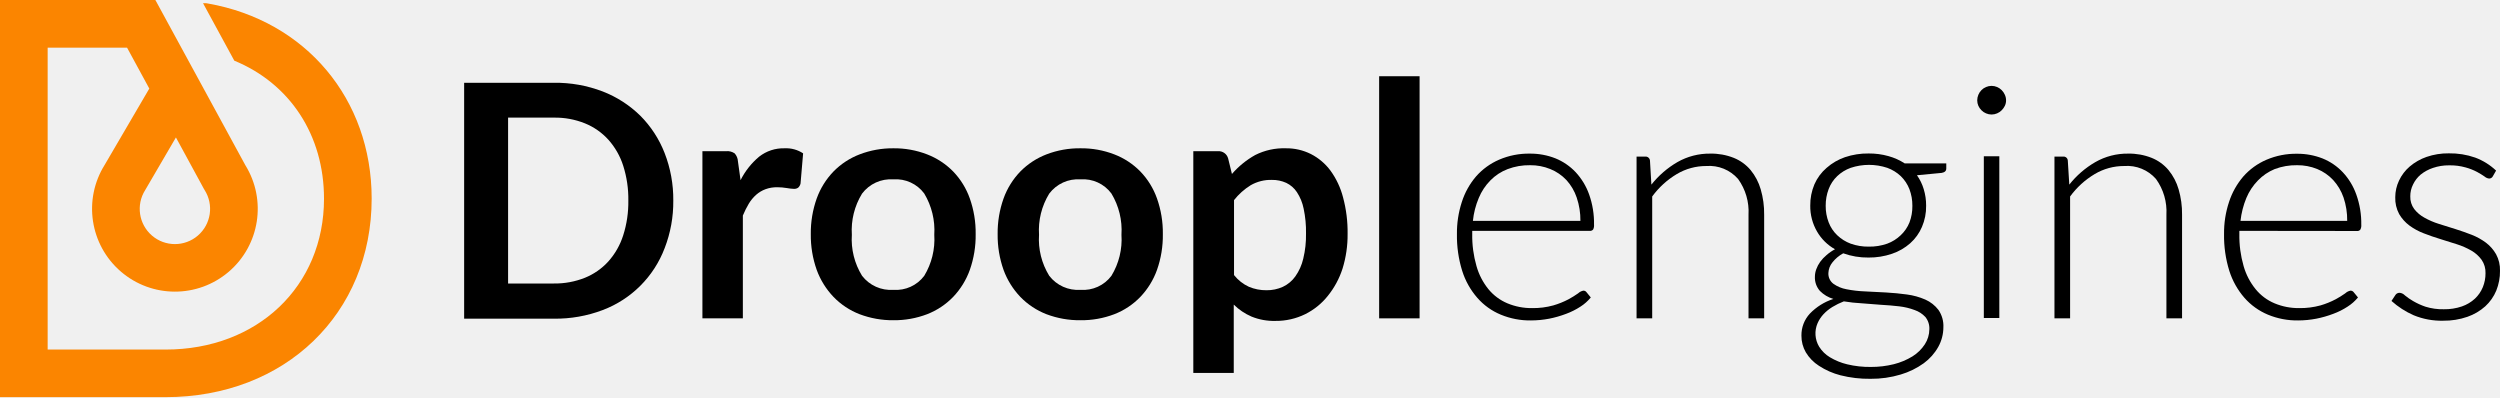
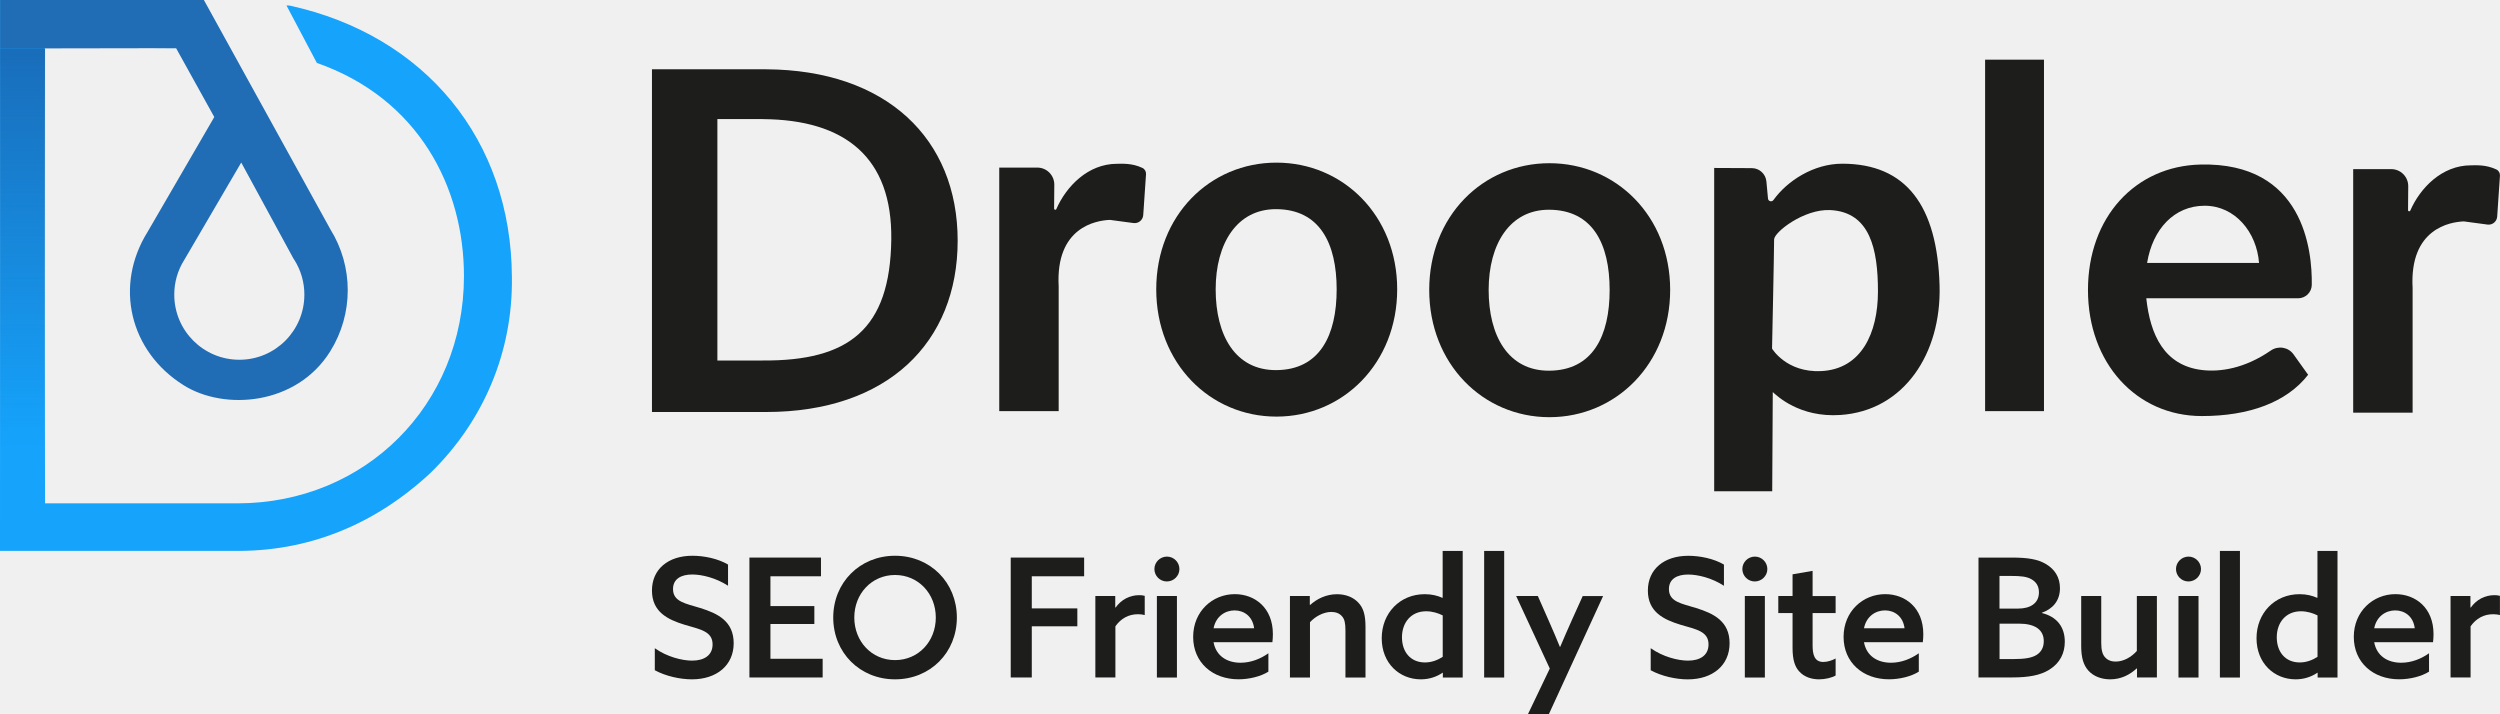
- <svg xmlns="http://www.w3.org/2000/svg" id="Layer_1" data-name="Layer 1" viewBox="0 0 370.9 58.92" version="1.1" width="370.9" height="58.92">
+ <svg xmlns="http://www.w3.org/2000/svg" width="1047" height="299" viewBox="0 0 1047 299" fill="none">
+   <g clip-path="url(#clip0_2016_43)">
+     <path d="M121.306 2.329L119.97 2.282L132.702 26.356C175.129 41.179 194.353 78.298 194.306 115.732C194.243 169.672 152.854 210.803 99.393 210.803H18.863L18.596 19.811L73.739 20.172L0.063 0L0 230.692H97.177C128.945 231.337 157.099 219.662 180.363 197.995C202.653 176.202 214.851 147.139 214.38 115.968C214.113 58.723 178.225 14.791 121.29 2.329H121.306Z" fill="#15A3FC" />
+     <path d="M18.863 20.267H0.047V186.115H18.863V20.267Z" fill="url(#paint0_linear_2016_43)" />
+     <path d="M138.314 95.953L85.387 0H0.063V20.267H18.863L73.739 20.172L89.741 49.015L61.824 97.086C47.708 119.728 54.326 147.218 76.946 161.363C94.017 172.048 124.198 169.766 138.314 147.123C148.076 131.467 148.076 111.609 138.314 95.953ZM100.226 150.664C85.183 150.664 72.985 138.469 72.985 123.426V123.395C72.969 118.249 74.415 113.198 77.182 108.84L101.028 68.07L122.893 108.289L123.271 108.84C126.021 113.198 127.483 118.249 127.468 123.395C127.468 138.453 115.285 150.664 100.258 150.664H100.226Z" fill="#206DB5" />
+   </g>
+   <g clip-path="url(#clip1_2016_43)">
+     <path d="M320.828 172.547H273.042V29.022H320.828C371.282 29.277 401.069 58.132 401.069 100.785C401.069 143.437 371.731 172.547 320.828 172.547ZM319.409 49.876H300.44V150.978H319.409C355.467 151.209 372.774 137.981 373.271 100.336C373.732 65.855 353.866 50.106 319.409 49.888V49.876Z" fill="#1D1D1B" />
+     <path d="M474.713 93.413L464.829 92.092C459.116 92.322 442.003 95.062 443.373 119.977V172.195H418.486V70.183H434.41C438.352 70.183 441.542 73.372 441.542 77.312L441.457 87.363C441.457 87.897 442.185 88.054 442.391 87.569C446.527 78.088 455.635 68.595 467.8 68.595C469.801 68.595 474.034 68.231 478.449 70.329C479.443 70.802 480.025 71.856 479.953 72.948L478.788 90.079C478.643 92.164 476.775 93.692 474.713 93.413Z" fill="#1D1D1B" />
+     <path d="M534.579 68.11C562.487 68.11 585.142 90.285 585.142 121.177C585.142 152.069 562.487 174.475 534.579 174.475C506.672 174.475 484.234 152.082 484.234 121.177C484.234 90.273 506.684 68.11 534.579 68.11ZM534.458 87.594C518.024 87.533 509.122 101.924 509.122 121.189C509.122 140.455 517.345 155.088 534.458 155.004C552.735 154.919 559.794 140.442 559.794 121.189C559.794 101.936 552.723 87.666 534.458 87.594Z" fill="#1D1D1B" />
+     <path d="M742.206 205.743H717.9V70.341L733.679 70.414C736.833 70.426 739.465 72.838 739.768 75.979L740.435 83.156C740.544 84.332 742.036 84.72 742.727 83.762C748.5 75.724 759.537 68.559 771.52 68.559C798.336 68.559 811.386 86.163 812.296 119.71C813.06 147.935 797.499 172.014 770.744 173.796C753.618 174.936 744.255 165.806 742.436 164.206L742.206 205.743ZM742.145 146.007C742.145 146.007 748.136 156.107 762.69 155.416C779.452 154.628 786.486 139.63 786.486 122.038C786.486 104.446 783.224 88.757 766.45 87.981C755.486 87.472 742.994 97.22 742.994 100.3C742.994 105.792 742.133 145.995 742.133 145.995L742.145 146.007Z" fill="#1D1D1B" />
+     <path d="M856.019 172.195H831.362V24.997H856.019V172.195Z" fill="#1D1D1B" />
+     <path d="M962.446 124.924H898.868C900.506 140.224 906.364 153.027 922.119 154.955C929.65 155.876 939.984 154.409 951.008 146.808C954.113 144.674 958.346 145.341 960.529 148.408L966.642 156.955C957.57 168.595 941.779 174.244 922.131 174.244C894.708 174.244 874.442 152.069 874.442 121.468C874.442 90.867 894.308 69.565 921.512 68.91C964.811 67.868 968.401 104.943 968.17 119.322C968.122 122.438 965.563 124.924 962.446 124.924ZM899.208 110.108H946.084C945.114 97.244 936.054 86.163 923.319 86.163C910.584 86.163 901.525 95.923 899.208 110.108Z" fill="#1D1D1B" />
+     <path d="M648.902 68.353C676.809 68.353 699.465 90.528 699.465 121.42C699.465 152.312 676.809 174.717 648.902 174.717C620.994 174.717 598.557 152.324 598.557 121.42C598.557 90.516 621.006 68.353 648.902 68.353ZM648.78 87.836C632.346 87.775 623.444 102.167 623.444 121.432C623.444 140.697 631.667 155.331 648.78 155.246C667.058 155.161 674.117 140.685 674.117 121.432C674.117 102.179 667.046 87.909 648.78 87.836Z" fill="#1D1D1B" />
+     <path d="M1041.74 94.044L1031.86 92.722C1026.14 92.952 1009.03 95.692 1010.4 120.607V172.826H985.514V70.826H1001.44C1005.38 70.826 1008.57 74.015 1008.57 77.955L1008.49 88.006C1008.49 88.539 1009.21 88.697 1009.42 88.212C1013.55 78.731 1022.66 69.238 1034.83 69.238C1036.83 69.238 1041.06 68.874 1045.48 70.971C1046.47 71.444 1047.05 72.499 1046.98 73.59L1045.82 90.722C1045.67 92.807 1043.8 94.335 1041.74 94.056V94.044Z" fill="#1D1D1B" />
+   </g>
+   <g clip-path="url(#clip2_2016_43)">
+     <path d="M274.216 271.464C279.279 275.073 285.663 276.672 289.831 276.672C294.821 276.672 298.431 274.515 298.431 269.88C298.431 264.334 293.162 263.571 286.631 261.62C279.631 259.464 273.042 256.266 273.042 247.317C273.042 238.368 279.837 232.749 289.978 232.749C294.835 232.749 300.661 233.923 304.903 236.432V245.307C299.913 242.05 294.013 240.598 289.919 240.598C285.208 240.598 281.862 242.476 281.862 246.701C281.862 252.041 287.13 252.73 293.177 254.608C300.603 256.897 307.266 260.153 307.266 269.381C307.266 278.608 300.192 284.506 289.772 284.506C284.841 284.506 278.809 283.186 274.231 280.692V271.464H274.216Z" fill="#1D1D1B" />
+     <path d="M313.84 233.512H343.823V241.346H322.66V253.83H341.049V261.327H322.66V275.894H344.527V283.728H313.855V233.512H313.84Z" fill="#1D1D1B" />
+     <path d="M348.959 258.628C348.959 243.987 360.069 232.749 374.847 232.749C389.626 232.749 400.735 243.987 400.735 258.628C400.735 273.268 389.626 284.506 374.847 284.506C360.069 284.506 348.959 273.268 348.959 258.628ZM391.915 258.628C391.915 248.637 384.621 240.803 374.847 240.803C365.073 240.803 357.779 248.637 357.779 258.628C357.779 268.618 365.059 276.452 374.847 276.452C384.636 276.452 391.915 268.618 391.915 258.628Z" fill="#1D1D1B" />
+     <path d="M423.292 233.512H454.037V241.346H432.112V254.799H451.19V262.295H432.112V283.728H423.292V233.512Z" fill="#1D1D1B" />
+     <path d="M458.748 249.605H467.07V254.388L467.202 254.461C469.564 251.131 473.101 249.253 477.122 249.253C477.886 249.253 478.649 249.327 479.412 249.532V257.586C478.575 257.381 477.753 257.234 476.638 257.234C472.676 257.234 469.491 258.965 467.128 262.295V283.728H458.734V249.605H458.748Z" fill="#1D1D1B" />
+     <path d="M488.731 233.101C491.578 233.101 493.941 235.463 493.941 238.309C493.941 241.155 491.578 243.517 488.672 243.517C485.766 243.517 483.462 241.155 483.462 238.309C483.462 235.463 485.825 233.101 488.731 233.101ZM484.504 249.605H492.899V283.743H484.504V249.605Z" fill="#1D1D1B" />
+     <path d="M508.235 268.955C509.277 274.647 513.782 277.552 519.55 277.552C523.85 277.552 527.871 275.953 531.202 273.591V281.293C528.018 283.303 523.145 284.491 518.713 284.491C507.751 284.491 499.694 277.42 499.694 266.726C499.694 256.031 507.809 248.828 517.114 248.828C525.582 248.828 533.081 254.579 533.081 265.552C533.081 266.667 533.008 268.046 532.875 268.955H508.235ZM525.229 263.131C524.598 257.997 520.856 255.635 517.04 255.635C513.225 255.635 509.262 257.997 508.235 263.131H525.229Z" fill="#1D1D1B" />
+     <path d="M540.228 249.605H548.549V253.288L548.681 253.361C551.528 250.794 555.417 248.857 559.923 248.857C563.606 248.857 566.791 250.104 568.948 252.466C570.959 254.623 571.869 257.454 571.869 262.53V283.758H563.474V263.982C563.474 260.931 563.063 259.258 562.08 258.158C561.038 256.911 559.512 256.28 557.575 256.28C554.243 256.28 550.78 258.217 548.622 260.579V283.743H540.228V249.605Z" fill="#1D1D1B" />
+     <path d="M604.141 281.733C601.851 283.332 598.725 284.506 595.042 284.506C586.09 284.506 578.664 277.772 578.664 267.298C578.664 256.823 586.222 248.843 596.7 248.843C599.679 248.843 602.042 249.473 604.053 250.368L604.185 250.295V230.74H612.579V283.743H604.258V281.807L604.126 281.733H604.141ZM604.214 257.733C602.277 256.764 599.841 256.002 597.273 256.002C590.889 256.002 587.146 260.784 587.146 266.887C587.146 272.99 590.683 277.435 596.788 277.435C599.635 277.435 602.204 276.393 604.214 275.073V257.733Z" fill="#1D1D1B" />
+     <path d="M621.561 230.74H629.955V283.743H621.561V230.74Z" fill="#1D1D1B" />
+     <path d="M639.95 299L649.048 279.987L634.96 249.605H644.044L648.696 260.153C650.428 264.114 651.822 267.298 653.275 270.907H653.407C655.007 267.092 656.739 263.205 658.397 259.464L662.844 249.62H671.385L648.696 299.015H639.95V299Z" fill="#1D1D1B" />
+     <path d="M691.315 271.464C696.378 275.073 702.762 276.672 706.93 276.672C711.919 276.672 715.529 274.515 715.529 269.88C715.529 264.334 710.261 263.571 703.73 261.62C696.715 259.464 690.126 256.28 690.126 247.332C690.126 238.383 696.921 232.764 707.062 232.764C711.919 232.764 717.746 233.938 721.987 236.446V245.322C716.997 242.065 711.097 240.613 707.003 240.613C702.292 240.613 698.946 242.49 698.946 246.715C698.946 252.055 704.215 252.745 710.261 254.623C717.687 256.911 724.35 260.168 724.35 269.396C724.35 278.623 717.276 284.52 706.856 284.52C701.925 284.52 695.893 283.2 691.315 280.706V271.479V271.464Z" fill="#1D1D1B" />
+     <path d="M734.96 233.101C737.807 233.101 740.17 235.463 740.17 238.309C740.17 241.155 737.807 243.517 734.901 243.517C731.996 243.517 729.692 241.155 729.692 238.309C729.692 235.463 732.054 233.101 734.96 233.101ZM730.734 249.605H739.128V283.743H730.734V249.605Z" fill="#1D1D1B" />
+     <path d="M768.758 282.907C767.232 283.802 764.458 284.506 761.817 284.506C758.838 284.506 755.638 283.596 753.496 281.176C751.764 279.298 750.722 276.467 750.722 271.391V256.75H744.749V249.605H750.722V240.525L759.116 239.072V249.62H768.758V256.764H759.116V270.217C759.116 274.031 759.806 277.229 763.622 277.229C765.427 277.229 767.364 276.54 768.758 275.777V282.921V282.907Z" fill="#1D1D1B" />
+     <path d="M780.631 268.955C781.673 274.647 786.178 277.552 791.946 277.552C796.246 277.552 800.267 275.953 803.598 273.591V281.293C800.414 283.303 795.542 284.491 791.109 284.491C780.147 284.491 772.09 277.42 772.09 266.726C772.09 256.031 780.205 248.828 789.51 248.828C797.978 248.828 805.477 254.579 805.477 265.552C805.477 266.667 805.404 268.046 805.272 268.955H780.631ZM797.626 263.131C796.994 257.997 793.252 255.635 789.436 255.635C785.621 255.635 781.658 257.997 780.631 263.131H797.626Z" fill="#1D1D1B" />
+     <path d="M828.577 233.512H842.592C849.255 233.512 853.423 234.202 856.813 236.212C860.496 238.368 862.712 241.757 862.712 246.334C862.712 251.747 859.513 255.077 855.154 256.603V256.735C861.333 258.261 864.738 262.486 864.738 268.735C864.738 273.459 862.8 277.684 858.148 280.53C854.538 282.745 849.827 283.714 842.607 283.714H828.591V233.512H828.577ZM845.234 254.872C850.091 254.872 853.907 252.789 853.907 248.08C853.907 245.439 852.733 243.708 850.781 242.593C848.829 241.478 846.481 241.199 842.034 241.199H837.382V254.872H845.219H845.234ZM843.018 276.026C848.227 276.026 851.075 275.469 853.012 274.222C854.611 273.18 855.932 271.449 855.932 268.53C855.932 263.674 852.19 261.18 845.527 261.18H837.411V276.026H843.032H843.018Z" fill="#1D1D1B" />
+     <path d="M894.852 279.929C892.005 282.569 888.321 284.506 883.743 284.506C880 284.506 876.728 283.185 874.658 280.897C872.589 278.608 871.606 275.484 871.606 270.554V249.605H880V269.161C880 272.212 880.485 274.017 881.527 275.19C882.774 276.643 884.447 277.068 886.032 277.068C889.363 277.068 892.621 275.19 894.911 272.623V249.591H903.305V283.728H894.984V279.987L894.852 279.914V279.929Z" fill="#1D1D1B" />
+     <path d="M916.572 233.101C919.419 233.101 921.782 235.463 921.782 238.309C921.782 241.155 919.419 243.517 916.514 243.517C913.608 243.517 911.304 241.155 911.304 238.309C911.304 235.463 913.666 233.101 916.572 233.101ZM912.346 249.605H920.74V283.743H912.346V249.605Z" fill="#1D1D1B" />
+     <path d="M929.692 230.74H938.087V283.743H929.692V230.74Z" fill="#1D1D1B" />
+     <path d="M970.506 281.733C968.216 283.332 965.09 284.506 961.407 284.506C952.454 284.506 945.028 277.772 945.028 267.298C945.028 256.823 952.586 248.843 963.065 248.843C966.044 248.843 968.407 249.473 970.417 250.368L970.55 250.295V230.74H978.944V283.743H970.623V281.807L970.491 281.733H970.506ZM970.579 257.733C968.642 256.764 966.206 256.002 963.637 256.002C957.253 256.002 953.511 260.784 953.511 266.887C953.511 272.99 957.048 277.435 963.153 277.435C966 277.435 968.568 276.393 970.579 275.073V257.733Z" fill="#1D1D1B" />
+     <path d="M994.309 268.955C995.351 274.647 999.857 277.552 1005.62 277.552C1009.92 277.552 1013.95 275.953 1017.28 273.591V281.293C1014.09 283.303 1009.22 284.491 1004.79 284.491C993.825 284.491 985.768 277.42 985.768 266.726C985.768 256.031 993.884 248.828 1003.19 248.828C1011.66 248.828 1019.16 254.579 1019.16 265.552C1019.16 266.667 1019.08 268.046 1018.95 268.955H994.309ZM1011.3 263.131C1010.67 257.997 1006.93 255.635 1003.11 255.635C999.299 255.635 995.337 257.997 994.309 263.131H1011.3Z" fill="#1D1D1B" />
+     <path d="M1026.3 249.605H1034.62V254.388L1034.76 254.461C1037.12 251.131 1040.66 249.253 1044.68 249.253C1045.44 249.253 1046.2 249.327 1046.97 249.532V257.586C1046.13 257.381 1045.31 257.234 1044.19 257.234C1040.23 257.234 1037.05 258.965 1034.68 262.295V283.728H1026.29V249.605H1026.3Z" fill="#1D1D1B" />
+   </g>
  <defs>
-     <style>.cls-1{fill:#fb8500;}</style>
+     <linearGradient id="paint0_linear_2016_43" x1="9.463" y1="183.172" x2="9.463" y2="20.424" gradientUnits="userSpaceOnUse">
+       <stop stop-color="#196DBA" stop-opacity="0.01" />
+       <stop offset="1" stop-color="#196DBA" />
+     </linearGradient>
+     <clipPath id="clip0_2016_43">
+       <rect width="214.395" height="230.74" fill="white" />
+     </clipPath>
+     <clipPath id="clip1_2016_43">
+       <rect width="773.939" height="180.746" fill="white" transform="translate(273.042 24.9969)" />
+     </clipPath>
+     <clipPath id="clip2_2016_43">
+       <rect width="773.939" height="68.26" fill="white" transform="translate(273.042 230.74)" />
+     </clipPath>
  </defs>
-   <path d="M99.89,29.75a19,19,0,0,1-1.28,7.06A15.81,15.81,0,0,1,89.42,46a19.74,19.74,0,0,1-7.25,1.28H68.86V12.28H82.17a19.54,19.54,0,0,1,7.25,1.29A16.46,16.46,0,0,1,95,17.17a16.1,16.1,0,0,1,3.6,5.53A18.94,18.94,0,0,1,99.89,29.75Zm-6.67,0a16.27,16.27,0,0,0-.76-5.16,10.66,10.66,0,0,0-2.2-3.86,9.52,9.52,0,0,0-3.48-2.43,11.84,11.84,0,0,0-4.61-.85H75.38V42.06h6.79a12,12,0,0,0,4.61-.85,9.52,9.52,0,0,0,3.48-2.43,10.62,10.62,0,0,0,2.2-3.87A16.18,16.18,0,0,0,93.22,29.75Z" />
-   <path d="M109.87,26.73a10.89,10.89,0,0,1,2.76-3.49A5.84,5.84,0,0,1,116.4,22a4.59,4.59,0,0,1,2.75.75l-.38,4.47a1.18,1.18,0,0,1-.35.62,1,1,0,0,1-.62.18,7,7,0,0,1-1.07-.12,8.45,8.45,0,0,0-1.4-.12,4.85,4.85,0,0,0-1.76.29,4.47,4.47,0,0,0-1.39.83,5.73,5.73,0,0,0-1.09,1.32,13.73,13.73,0,0,0-.88,1.76V47.23h-6V22.43h3.51a1.91,1.91,0,0,1,1.28.33,1.91,1.91,0,0,1,.48,1.17Z" />
-   <path d="M132.54,22a13.47,13.47,0,0,1,5,.9,10.91,10.91,0,0,1,3.87,2.54,11.09,11.09,0,0,1,2.47,4,15.25,15.25,0,0,1,.87,5.29,15.34,15.34,0,0,1-.87,5.32,11.34,11.34,0,0,1-2.47,4,10.84,10.84,0,0,1-3.87,2.57,13.67,13.67,0,0,1-5,.89,13.84,13.84,0,0,1-5-.89,10.8,10.8,0,0,1-3.88-2.57,11.53,11.53,0,0,1-2.49-4,15.34,15.34,0,0,1-.88-5.32,15.24,15.24,0,0,1,.88-5.29,11.26,11.26,0,0,1,2.49-4,10.86,10.86,0,0,1,3.88-2.54A13.63,13.63,0,0,1,132.54,22Zm0,21a5.23,5.23,0,0,0,4.58-2.08,10.44,10.44,0,0,0,1.49-6.09,10.57,10.57,0,0,0-1.49-6.12,5.22,5.22,0,0,0-4.58-2.1,5.34,5.34,0,0,0-4.65,2.12,10.39,10.39,0,0,0-1.51,6.1,10.3,10.3,0,0,0,1.51,6.08A5.37,5.37,0,0,0,132.54,43Z" />
-   <path d="M160.31,22a13.47,13.47,0,0,1,5,.9,10.82,10.82,0,0,1,3.87,2.54,11.09,11.09,0,0,1,2.47,4,15.25,15.25,0,0,1,.87,5.29,15.34,15.34,0,0,1-.87,5.32,11.34,11.34,0,0,1-2.47,4,10.76,10.76,0,0,1-3.87,2.57,13.67,13.67,0,0,1-5,.89,13.84,13.84,0,0,1-5.05-.89,10.88,10.88,0,0,1-3.88-2.57,11.53,11.53,0,0,1-2.49-4,15.34,15.34,0,0,1-.88-5.32,15.24,15.24,0,0,1,.88-5.29,11.26,11.26,0,0,1,2.49-4,11,11,0,0,1,3.88-2.54A13.63,13.63,0,0,1,160.31,22Zm0,21a5.23,5.23,0,0,0,4.58-2.08,10.37,10.37,0,0,0,1.49-6.09,10.5,10.5,0,0,0-1.49-6.12,5.22,5.22,0,0,0-4.58-2.1,5.34,5.34,0,0,0-4.65,2.12,10.39,10.39,0,0,0-1.51,6.1,10.3,10.3,0,0,0,1.51,6.08A5.37,5.37,0,0,0,160.31,43Z" />
-   <path d="M182.77,25.81A12.91,12.91,0,0,1,186.22,23,9.41,9.41,0,0,1,190.77,22a8.07,8.07,0,0,1,3.71.85,8.34,8.34,0,0,1,2.9,2.45,11.75,11.75,0,0,1,1.88,4,19.77,19.77,0,0,1,.67,5.41,16.89,16.89,0,0,1-.75,5.14A12.54,12.54,0,0,1,197,43.89a9.92,9.92,0,0,1-3.36,2.72,9.79,9.79,0,0,1-4.41,1,8.8,8.8,0,0,1-3.55-.64,8.6,8.6,0,0,1-2.64-1.78V55.33h-6V22.43h3.65a1.46,1.46,0,0,1,1.52,1.09Zm.31,15a6,6,0,0,0,2.21,1.74,6.59,6.59,0,0,0,2.6.51,5.67,5.67,0,0,0,2.44-.51A4.73,4.73,0,0,0,192.18,41a7.46,7.46,0,0,0,1.17-2.62,14.66,14.66,0,0,0,.41-3.73,16.27,16.27,0,0,0-.35-3.69,6.93,6.93,0,0,0-1-2.45,3.92,3.92,0,0,0-1.58-1.38,5,5,0,0,0-2.12-.44,6,6,0,0,0-3.16.79,9.51,9.51,0,0,0-2.47,2.21Z" />
-   <path d="M210.61,11.31V47.23h-6V11.31Z" />
-   <path d="M218.42,34.25v.46a16.29,16.29,0,0,0,.63,4.76,9.58,9.58,0,0,0,1.78,3.44A7.3,7.3,0,0,0,223.64,45a9.2,9.2,0,0,0,3.67.71,11.15,11.15,0,0,0,3.14-.4,12.1,12.1,0,0,0,2.24-.9,14.19,14.19,0,0,0,1.44-.89,1.58,1.58,0,0,1,.77-.4.55.55,0,0,1,.48.24l.63.77a6.42,6.42,0,0,1-1.53,1.36,10.61,10.61,0,0,1-2.13,1.07,15.62,15.62,0,0,1-2.51.72,14.52,14.52,0,0,1-2.7.26,11.27,11.27,0,0,1-4.49-.86,9.34,9.34,0,0,1-3.48-2.5,11.2,11.2,0,0,1-2.24-4,17.48,17.48,0,0,1-.78-5.45,14.82,14.82,0,0,1,.73-4.77A10.93,10.93,0,0,1,219,26.16a9.66,9.66,0,0,1,3.41-2.47,11.11,11.11,0,0,1,4.58-.9,10.15,10.15,0,0,1,3.77.7,8.57,8.57,0,0,1,3,2.05,9.57,9.57,0,0,1,2,3.3,12.7,12.7,0,0,1,.73,4.49,1.27,1.27,0,0,1-.14.73.57.57,0,0,1-.48.19Zm16.05-1.48a10.38,10.38,0,0,0-.55-3.46,7.28,7.28,0,0,0-1.53-2.6A6.71,6.71,0,0,0,230,25.08a7.72,7.72,0,0,0-3-.57,9,9,0,0,0-3.33.58,7.15,7.15,0,0,0-2.55,1.67,8.09,8.09,0,0,0-1.73,2.61,11.78,11.78,0,0,0-.87,3.4Z" />
-   <path d="M245,27.39a13.72,13.72,0,0,1,3.86-3.34,9.58,9.58,0,0,1,4.87-1.26,9,9,0,0,1,3.49.63,6.38,6.38,0,0,1,2.5,1.81,8,8,0,0,1,1.5,2.86,12.83,12.83,0,0,1,.51,3.77V47.23h-2.32V31.86a8.25,8.25,0,0,0-1.55-5.31,5.68,5.68,0,0,0-4.71-1.92,8.5,8.5,0,0,0-4.39,1.2,12.35,12.35,0,0,0-3.64,3.32V47.23H242.8v-24h1.28a.65.65,0,0,1,.71.6Z" />
-   <path d="M288.75,24.24V25c0,.36-.23.57-.68.65L284.4,26a7.07,7.07,0,0,1,1,2.05,8.15,8.15,0,0,1,.36,2.47,7.64,7.64,0,0,1-.62,3.15,6.82,6.82,0,0,1-1.74,2.42,7.88,7.88,0,0,1-2.7,1.56,10.51,10.51,0,0,1-3.49.56,10.69,10.69,0,0,1-3.75-.63,5.19,5.19,0,0,0-1.61,1.36,2.65,2.65,0,0,0-.59,1.56,1.87,1.87,0,0,0,.74,1.6,4.83,4.83,0,0,0,1.93.81,17.37,17.37,0,0,0,2.73.32l3.13.16c1.07.06,2.11.16,3.13.3a10.17,10.17,0,0,1,2.73.76,5,5,0,0,1,1.94,1.53,4.19,4.19,0,0,1,.73,2.59,6,6,0,0,1-.75,2.88,7.63,7.63,0,0,1-2.16,2.44A11.41,11.41,0,0,1,282,55.56a15,15,0,0,1-4.49.64,17.26,17.26,0,0,1-4.45-.52,10.62,10.62,0,0,1-3.2-1.41,6.08,6.08,0,0,1-1.95-2,4.87,4.87,0,0,1-.65-2.46,4.7,4.7,0,0,1,1.25-3.28A8.47,8.47,0,0,1,272,44.35a4.64,4.64,0,0,1-2-1.19,3,3,0,0,1-.74-2.14,3.25,3.25,0,0,1,.2-1.07,4.5,4.5,0,0,1,.58-1.1,5.58,5.58,0,0,1,.94-1,6.39,6.39,0,0,1,1.26-.87,7.05,7.05,0,0,1-2.67-2.64,7.45,7.45,0,0,1-1-3.84,7.88,7.88,0,0,1,.62-3.16A6.81,6.81,0,0,1,271,24.9a8.11,8.11,0,0,1,2.72-1.58,10.57,10.57,0,0,1,3.52-.55,10.44,10.44,0,0,1,2.93.39,8.68,8.68,0,0,1,2.41,1.08Zm-2.51,24.61a2.69,2.69,0,0,0-.6-1.83A3.88,3.88,0,0,0,284.06,46a9.53,9.53,0,0,0-2.28-.55c-.86-.1-1.77-.18-2.71-.23L276.23,45a23.65,23.65,0,0,1-2.68-.29,10.63,10.63,0,0,0-1.69.83,6.27,6.27,0,0,0-1.33,1.08,4.72,4.72,0,0,0-.87,1.32,3.81,3.81,0,0,0,.23,3.5A4.78,4.78,0,0,0,271.48,53a9.07,9.07,0,0,0,2.57,1.05,14.27,14.27,0,0,0,3.51.39,13.82,13.82,0,0,0,3.42-.41,9.88,9.88,0,0,0,2.76-1.16,5.91,5.91,0,0,0,1.83-1.79A4.16,4.16,0,0,0,286.24,48.85Zm-9-12.26a7.86,7.86,0,0,0,2.75-.44,5.76,5.76,0,0,0,2-1.25A5.31,5.31,0,0,0,283.29,33a6.69,6.69,0,0,0,.43-2.46,6.84,6.84,0,0,0-.44-2.48A5.44,5.44,0,0,0,282,26.13a5.8,5.8,0,0,0-2-1.23,8.6,8.6,0,0,0-5.43,0,5.67,5.67,0,0,0-2,1.23,5.16,5.16,0,0,0-1.27,1.92,6.84,6.84,0,0,0-.44,2.48,6.69,6.69,0,0,0,.44,2.46,5.2,5.2,0,0,0,1.27,1.91,5.85,5.85,0,0,0,2,1.25A7.65,7.65,0,0,0,277.25,36.59Z" />
-   <path d="M297.62,14.89a1.85,1.85,0,0,1-.18.81,2.4,2.4,0,0,1-.47.66,2.1,2.1,0,0,1-.68.46,2.06,2.06,0,0,1-1.64,0,2,2,0,0,1-.68-.46,2.18,2.18,0,0,1-.46-.66,2,2,0,0,1-.17-.81,2.12,2.12,0,0,1,.17-.83,2.09,2.09,0,0,1,.46-.69,2,2,0,0,1,.68-.46,2.06,2.06,0,0,1,1.64,0,2.1,2.1,0,0,1,.68.46,2.28,2.28,0,0,1,.47.69A2,2,0,0,1,297.62,14.89Zm-1,8.29v24h-2.3v-24Z" />
-   <path d="M307,27.39a13.59,13.59,0,0,1,3.86-3.34,9.55,9.55,0,0,1,4.87-1.26,9,9,0,0,1,3.49.63,6.38,6.38,0,0,1,2.5,1.81,8,8,0,0,1,1.5,2.86,12.83,12.83,0,0,1,.51,3.77V47.23h-2.32V31.86a8.25,8.25,0,0,0-1.55-5.31,5.68,5.68,0,0,0-4.71-1.92,8.5,8.5,0,0,0-4.39,1.2,12.35,12.35,0,0,0-3.64,3.32V47.23h-2.32v-24h1.28a.63.63,0,0,1,.7.6Z" />
-   <path d="M332.23,34.25v.46a16.29,16.29,0,0,0,.63,4.76,9.59,9.59,0,0,0,1.79,3.44,7.2,7.2,0,0,0,2.8,2.09,9.24,9.24,0,0,0,3.67.71,11.27,11.27,0,0,0,3.15-.4,12,12,0,0,0,2.23-.9,13.14,13.14,0,0,0,1.44-.89,1.58,1.58,0,0,1,.77-.4.58.58,0,0,1,.49.24l.63.77a6.48,6.48,0,0,1-1.54,1.36,10.35,10.35,0,0,1-2.13,1.07,15.62,15.62,0,0,1-2.51.72,14.34,14.34,0,0,1-2.69.26,11.28,11.28,0,0,1-4.5-.86,9.51,9.51,0,0,1-3.48-2.5,11.35,11.35,0,0,1-2.24-4,17.48,17.48,0,0,1-.78-5.45,14.55,14.55,0,0,1,.74-4.77,11.07,11.07,0,0,1,2.12-3.78,9.66,9.66,0,0,1,3.41-2.47,11.14,11.14,0,0,1,4.58-.9,10.15,10.15,0,0,1,3.77.7,8.48,8.48,0,0,1,3,2.05,9.42,9.42,0,0,1,2,3.3,12.69,12.69,0,0,1,.74,4.49,1.26,1.26,0,0,1-.15.73.55.55,0,0,1-.48.19Zm16-1.48a10.38,10.38,0,0,0-.54-3.46,7.45,7.45,0,0,0-1.54-2.6,6.71,6.71,0,0,0-2.36-1.63,7.72,7.72,0,0,0-3-.57,9,9,0,0,0-3.33.58A7.33,7.33,0,0,0,335,26.76a8.26,8.26,0,0,0-1.73,2.61,12.46,12.46,0,0,0-.87,3.4Z" />
-   <path d="M369.84,26.15a.61.61,0,0,1-.56.34,1.23,1.23,0,0,1-.67-.3,10.88,10.88,0,0,0-1.11-.68,8.48,8.48,0,0,0-1.7-.67,8.37,8.37,0,0,0-2.46-.31,7.16,7.16,0,0,0-2.38.38,5.89,5.89,0,0,0-1.84,1A4.39,4.39,0,0,0,358,27.37a3.86,3.86,0,0,0-.41,1.76,3,3,0,0,0,.58,1.88,4.89,4.89,0,0,0,1.51,1.28,11,11,0,0,0,2.13.92l2.46.77c.83.26,1.65.55,2.45.86A9.3,9.3,0,0,1,368.81,36a5.67,5.67,0,0,1,1.51,1.72,4.88,4.88,0,0,1,.58,2.47,7.63,7.63,0,0,1-.55,2.92,6.62,6.62,0,0,1-1.64,2.34A7.77,7.77,0,0,1,366.07,47a10.54,10.54,0,0,1-3.6.58,10.8,10.8,0,0,1-4.38-.81,12.45,12.45,0,0,1-3.29-2.12l.54-.82a.85.85,0,0,1,.27-.29.78.78,0,0,1,.43-.1,1.28,1.28,0,0,1,.76.39,8.71,8.71,0,0,0,1.2.83,10,10,0,0,0,1.84.84,8.53,8.53,0,0,0,2.72.38,7.91,7.91,0,0,0,2.69-.42,5.51,5.51,0,0,0,1.93-1.15,4.88,4.88,0,0,0,1.17-1.7,5.34,5.34,0,0,0,.4-2.07,3.29,3.29,0,0,0-.58-2,4.89,4.89,0,0,0-1.52-1.36,10.79,10.79,0,0,0-2.14-.94c-.8-.26-1.62-.52-2.45-.77s-1.66-.54-2.46-.85a9,9,0,0,1-2.14-1.16,5.73,5.73,0,0,1-1.52-1.7,4.93,4.93,0,0,1-.58-2.51,5.74,5.74,0,0,1,.56-2.46,6.22,6.22,0,0,1,1.58-2.08,7.8,7.8,0,0,1,2.5-1.43,9.82,9.82,0,0,1,3.31-.53,11.25,11.25,0,0,1,3.91.63,9.2,9.2,0,0,1,3.1,1.93Z" />
-   <path class="cls-1" d="M30.85.52l-.3-.05h-.43L34.76,9c8.22,3.38,13.31,11,13.31,20.48,0,13-9.88,22.38-23.5,22.38H7.07V7.07H18.85l3.3,6.07L15.53,24.46a12.29,12.29,0,1,0,20.87.05L23.05,0H0V58.92H24.57c17.72,0,30.57-12.39,30.57-29.46C55.14,14.71,45.38,3.08,30.85.52ZM26.1,20.39,30.24,28l.12.2a5.22,5.22,0,1,1-8.82,0Z" />
</svg>
